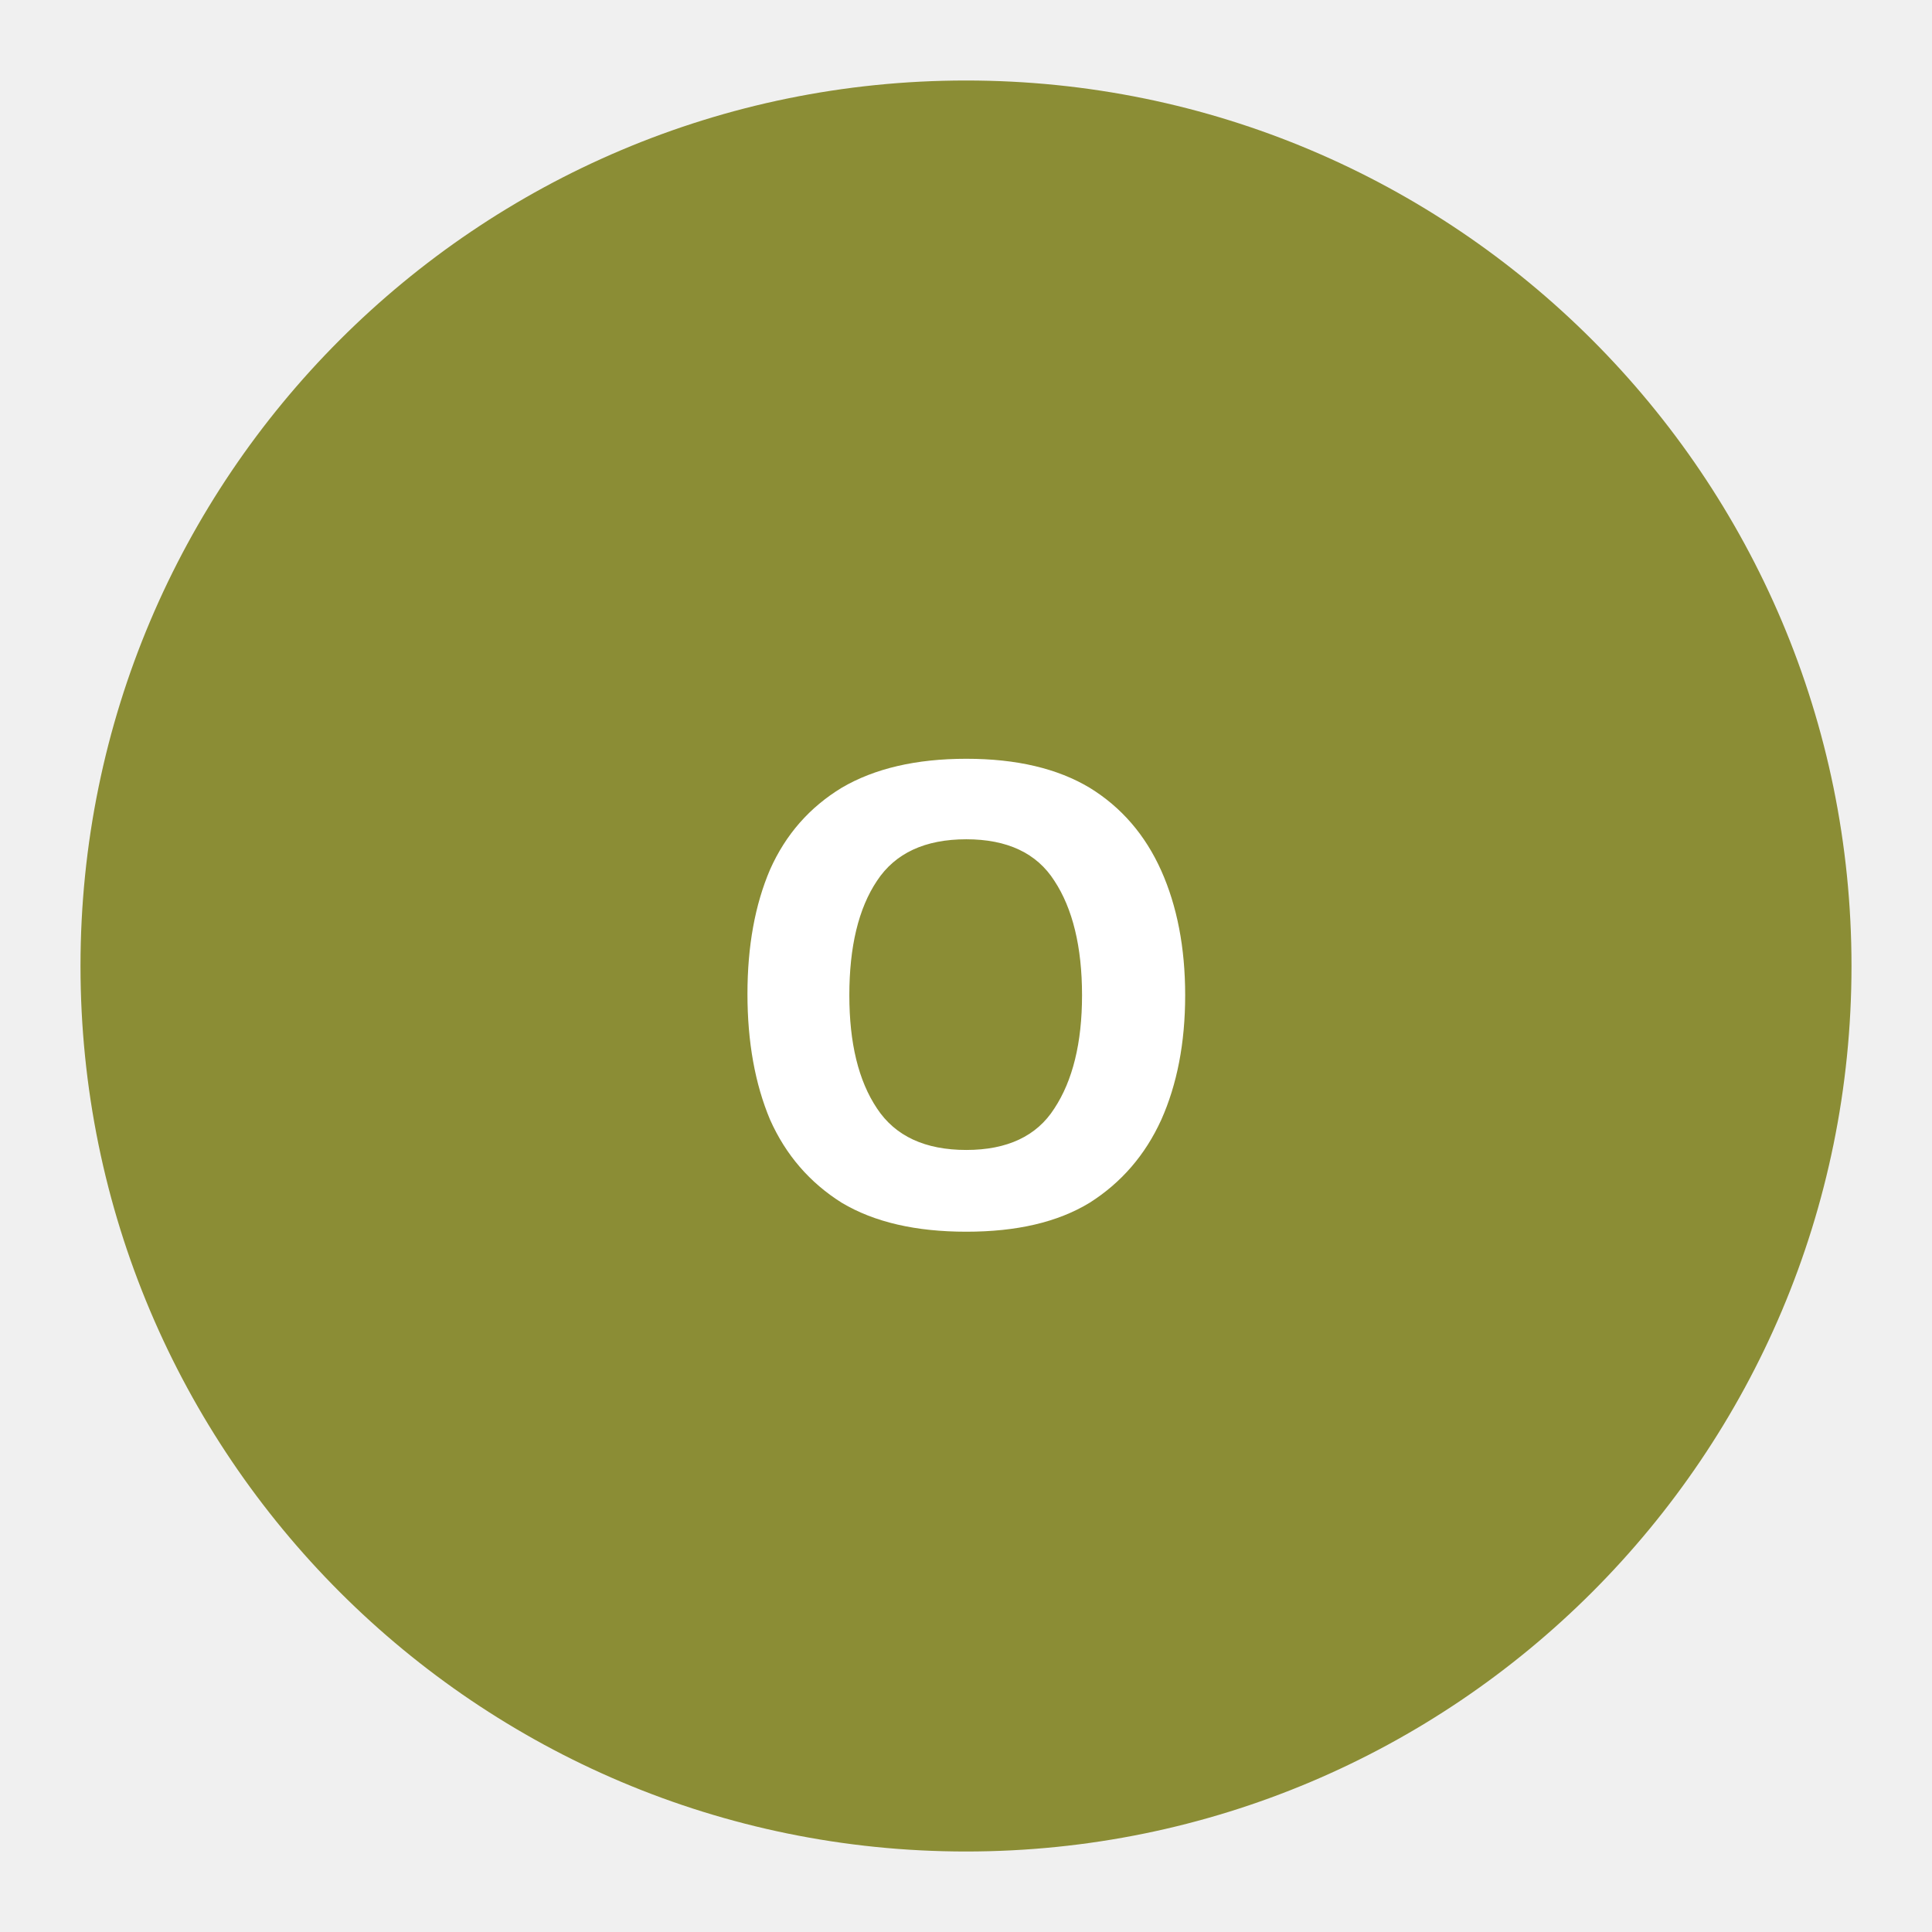
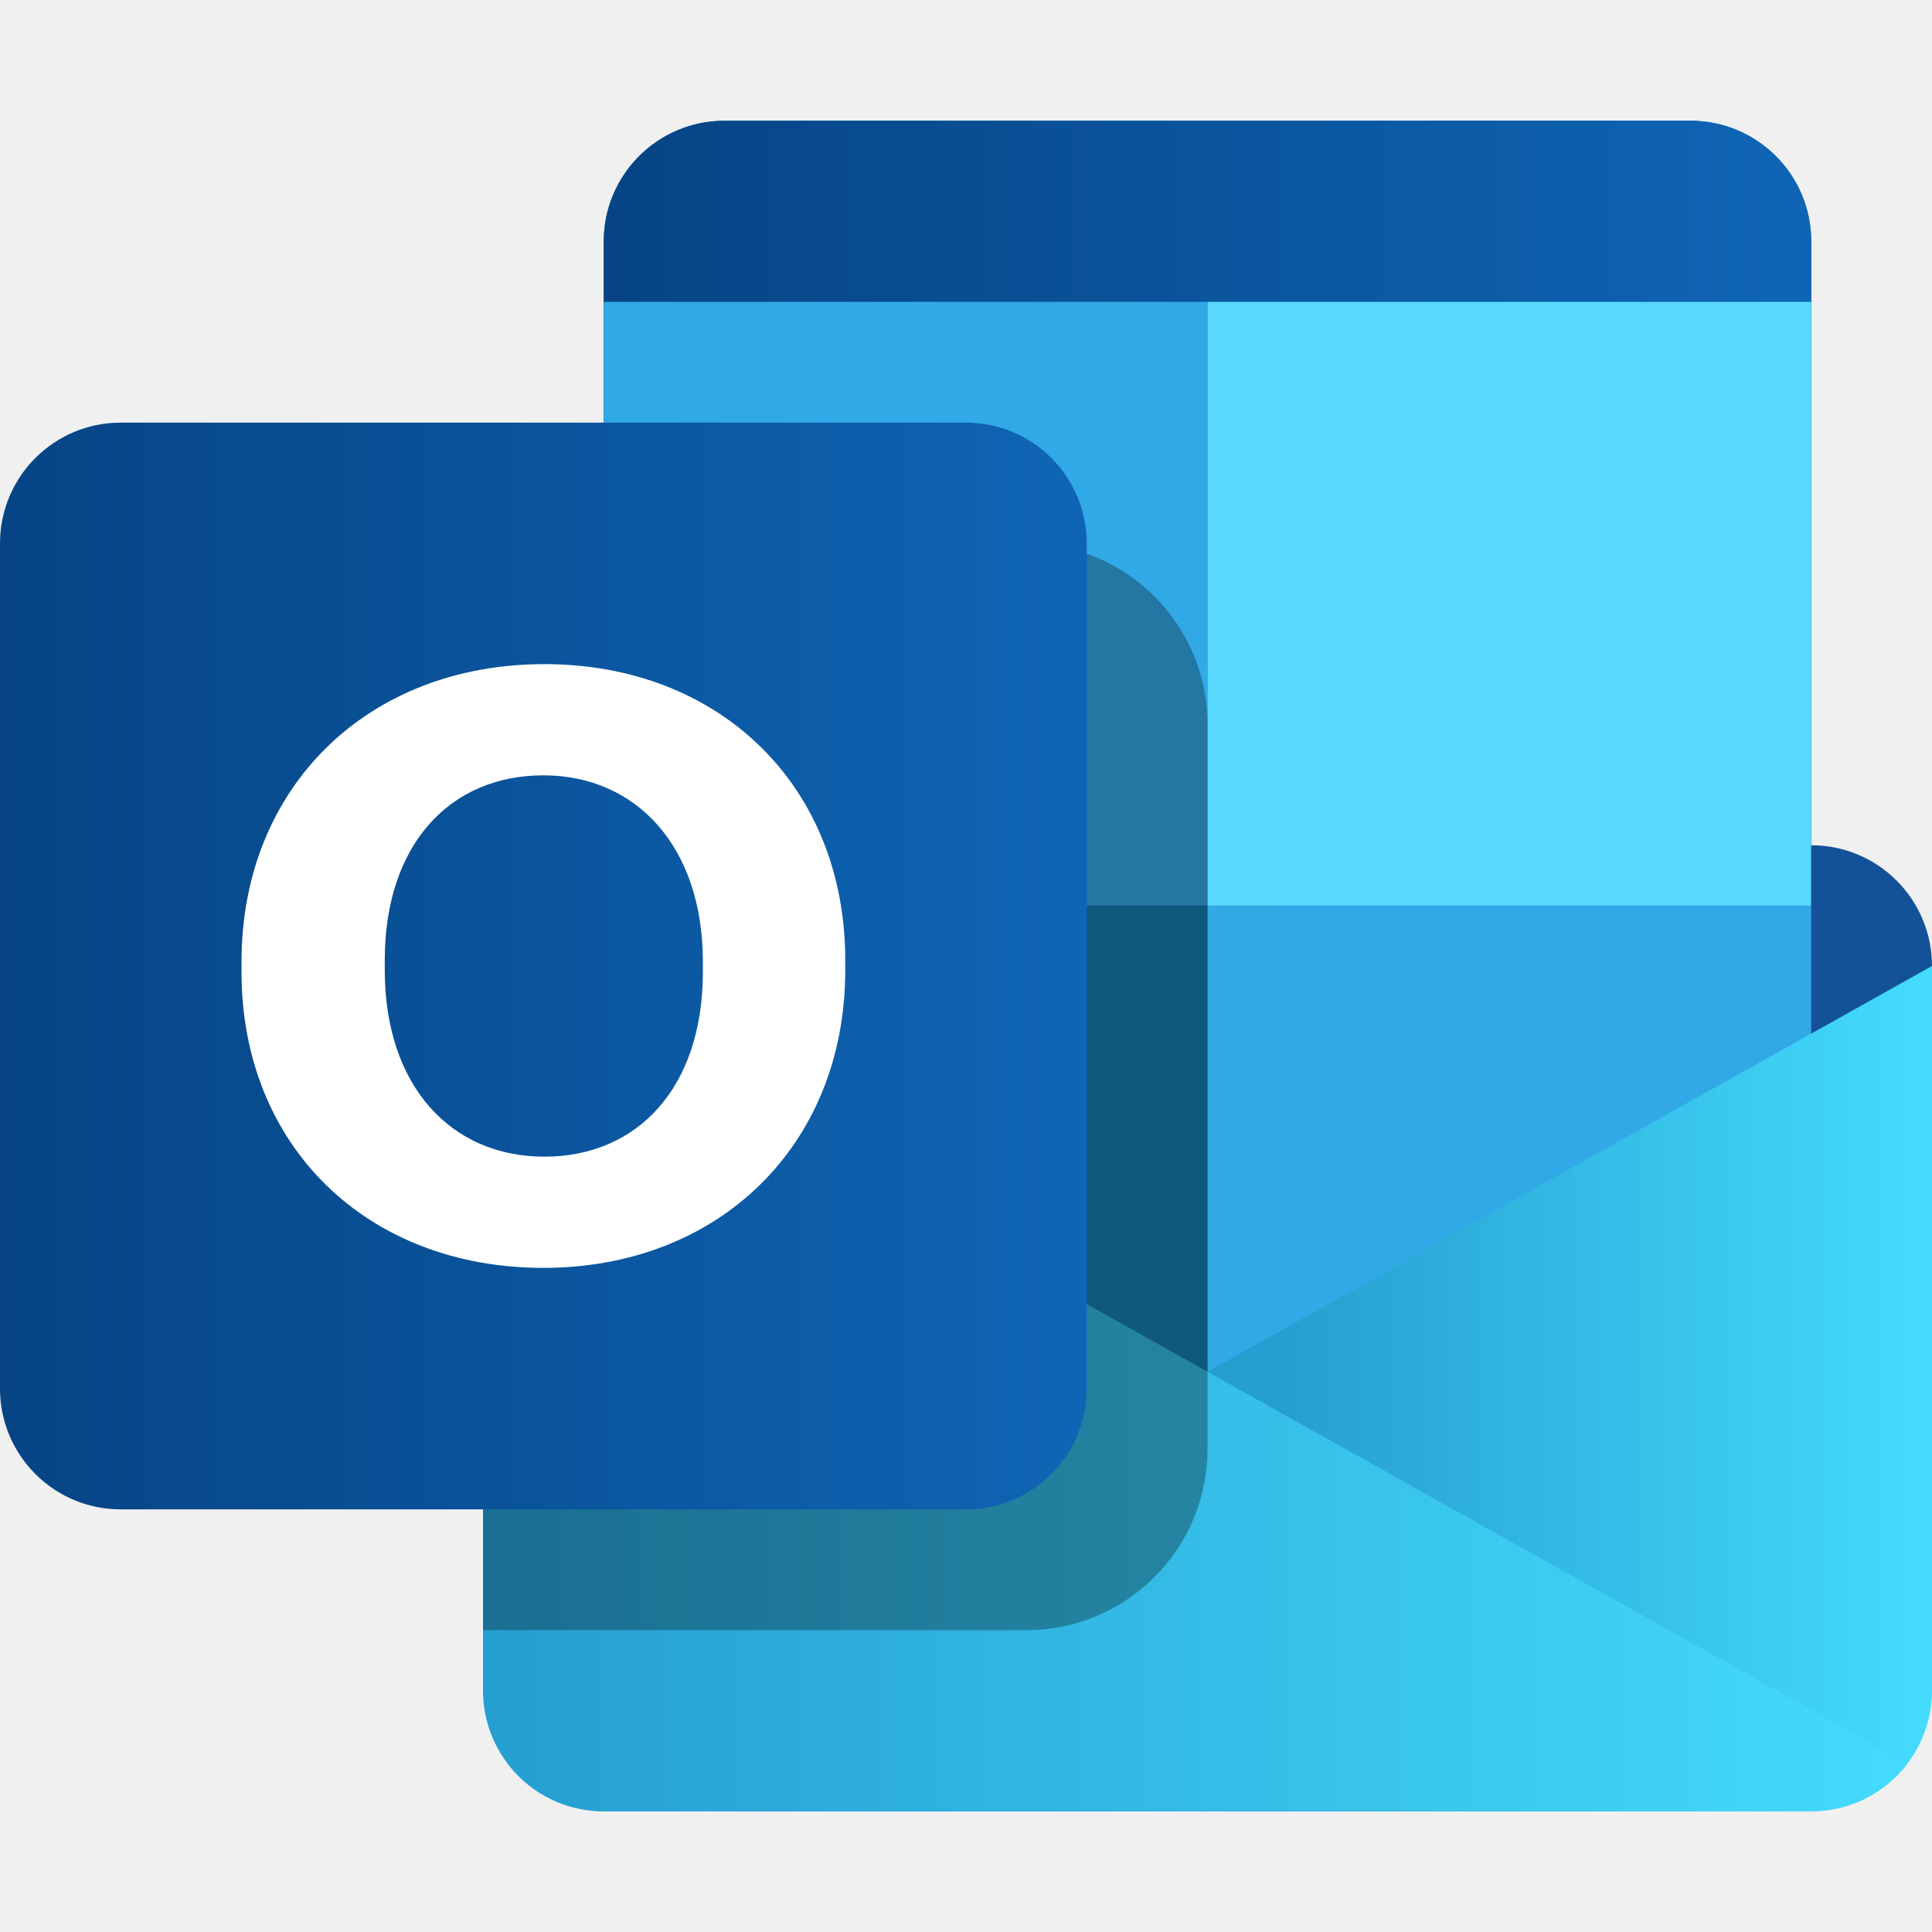
- <svg xmlns="http://www.w3.org/2000/svg" role="img" aria-label="Outlook" viewBox="0 0 24 24">
-   <circle cx="12" cy="12" r="11" fill="hsl(61 45% 38%)" />
-   <text x="12" y="12.4" fill="white" font-family="ui-sans-serif,system-ui,sans-serif" font-size="8" font-weight="700" text-anchor="middle" dominant-baseline="middle">O</text>
+ <svg xmlns="http://www.w3.org/2000/svg" width="800px" height="800px" viewBox="0 0 32 32" fill="none">
+   <rect x="10" y="2" width="20" height="28" rx="2" fill="#1066B5" />
+   <rect x="10" y="2" width="20" height="28" rx="2" fill="url(#paint0_linear_87_7742)" />
+   <rect x="10" y="5" width="10" height="10" fill="#32A9E7" />
+   <rect x="10" y="15" width="10" height="10" fill="#167EB4" />
+   <rect x="20" y="15" width="10" height="10" fill="#32A9E7" />
+   <rect x="20" y="5" width="10" height="10" fill="#58D9FD" />
+   <clipPath id="mask0_87_7742">
+     <path d="M8 14H30C31.105 14 32 14.895 32 16V28C32 29.105 31.105 30 30 30H10C8.895 30 8 29.105 8 28V14Z" />
+   </clipPath>
+   <g clip-path="url(#mask0_87_7742)">
+     <path d="M32 14V18H30V14H32Z" fill="#135298" />
+     <path d="M32 30V16L7 30H32Z" fill="url(#paint2_linear_87_7742)" />
+     <path d="M8 30V16L33 30H8Z" fill="url(#paint3_linear_87_7742)" />
+   </g>
+   <path d="M8 12C8 10.343 9.343 9 11 9H17C18.657 9 20 10.343 20 12V24C20 25.657 18.657 27 17 27H8V12Z" fill="#000000" fill-opacity="0.3" />
+   <rect y="7" width="18" height="18" rx="2" fill="url(#paint4_linear_87_7742)" />
+   <path d="M14 16.069V15.903C14 13.022 11.927 11 9.016 11C6.089 11 4 13.036 4 15.931V16.097C4 18.978 6.073 21 9 21C11.911 21 14 18.964 14 16.069ZM11.642 16.097C11.642 18.008 10.566 19.158 9.016 19.158C7.465 19.158 6.373 17.981 6.373 16.069V15.903C6.373 13.992 7.449 12.842 9 12.842C10.535 12.842 11.642 14.019 11.642 15.931V16.097Z" fill="white" />
+   <defs>
+     <linearGradient id="paint0_linear_87_7742" x1="10" y1="16" x2="30" y2="16" gradientUnits="userSpaceOnUse">
+       <stop stop-color="#064484" />
+       <stop offset="1" stop-color="#0F65B5" />
+     </linearGradient>
+     <linearGradient id="paint2_linear_87_7742" x1="32" y1="23" x2="8" y2="23" gradientUnits="userSpaceOnUse">
+       <stop stop-color="#44DCFD" />
+       <stop offset="0.453" stop-color="#259ED0" />
+     </linearGradient>
+     <linearGradient id="paint3_linear_87_7742" x1="8" y1="23" x2="32" y2="23" gradientUnits="userSpaceOnUse">
+       <stop stop-color="#259ED0" />
+       <stop offset="1" stop-color="#44DCFD" />
+     </linearGradient>
+     <linearGradient id="paint4_linear_87_7742" x1="0" y1="16" x2="18" y2="16" gradientUnits="userSpaceOnUse">
+       <stop stop-color="#064484" />
+       <stop offset="1" stop-color="#0F65B5" />
+     </linearGradient>
+   </defs>
</svg>
